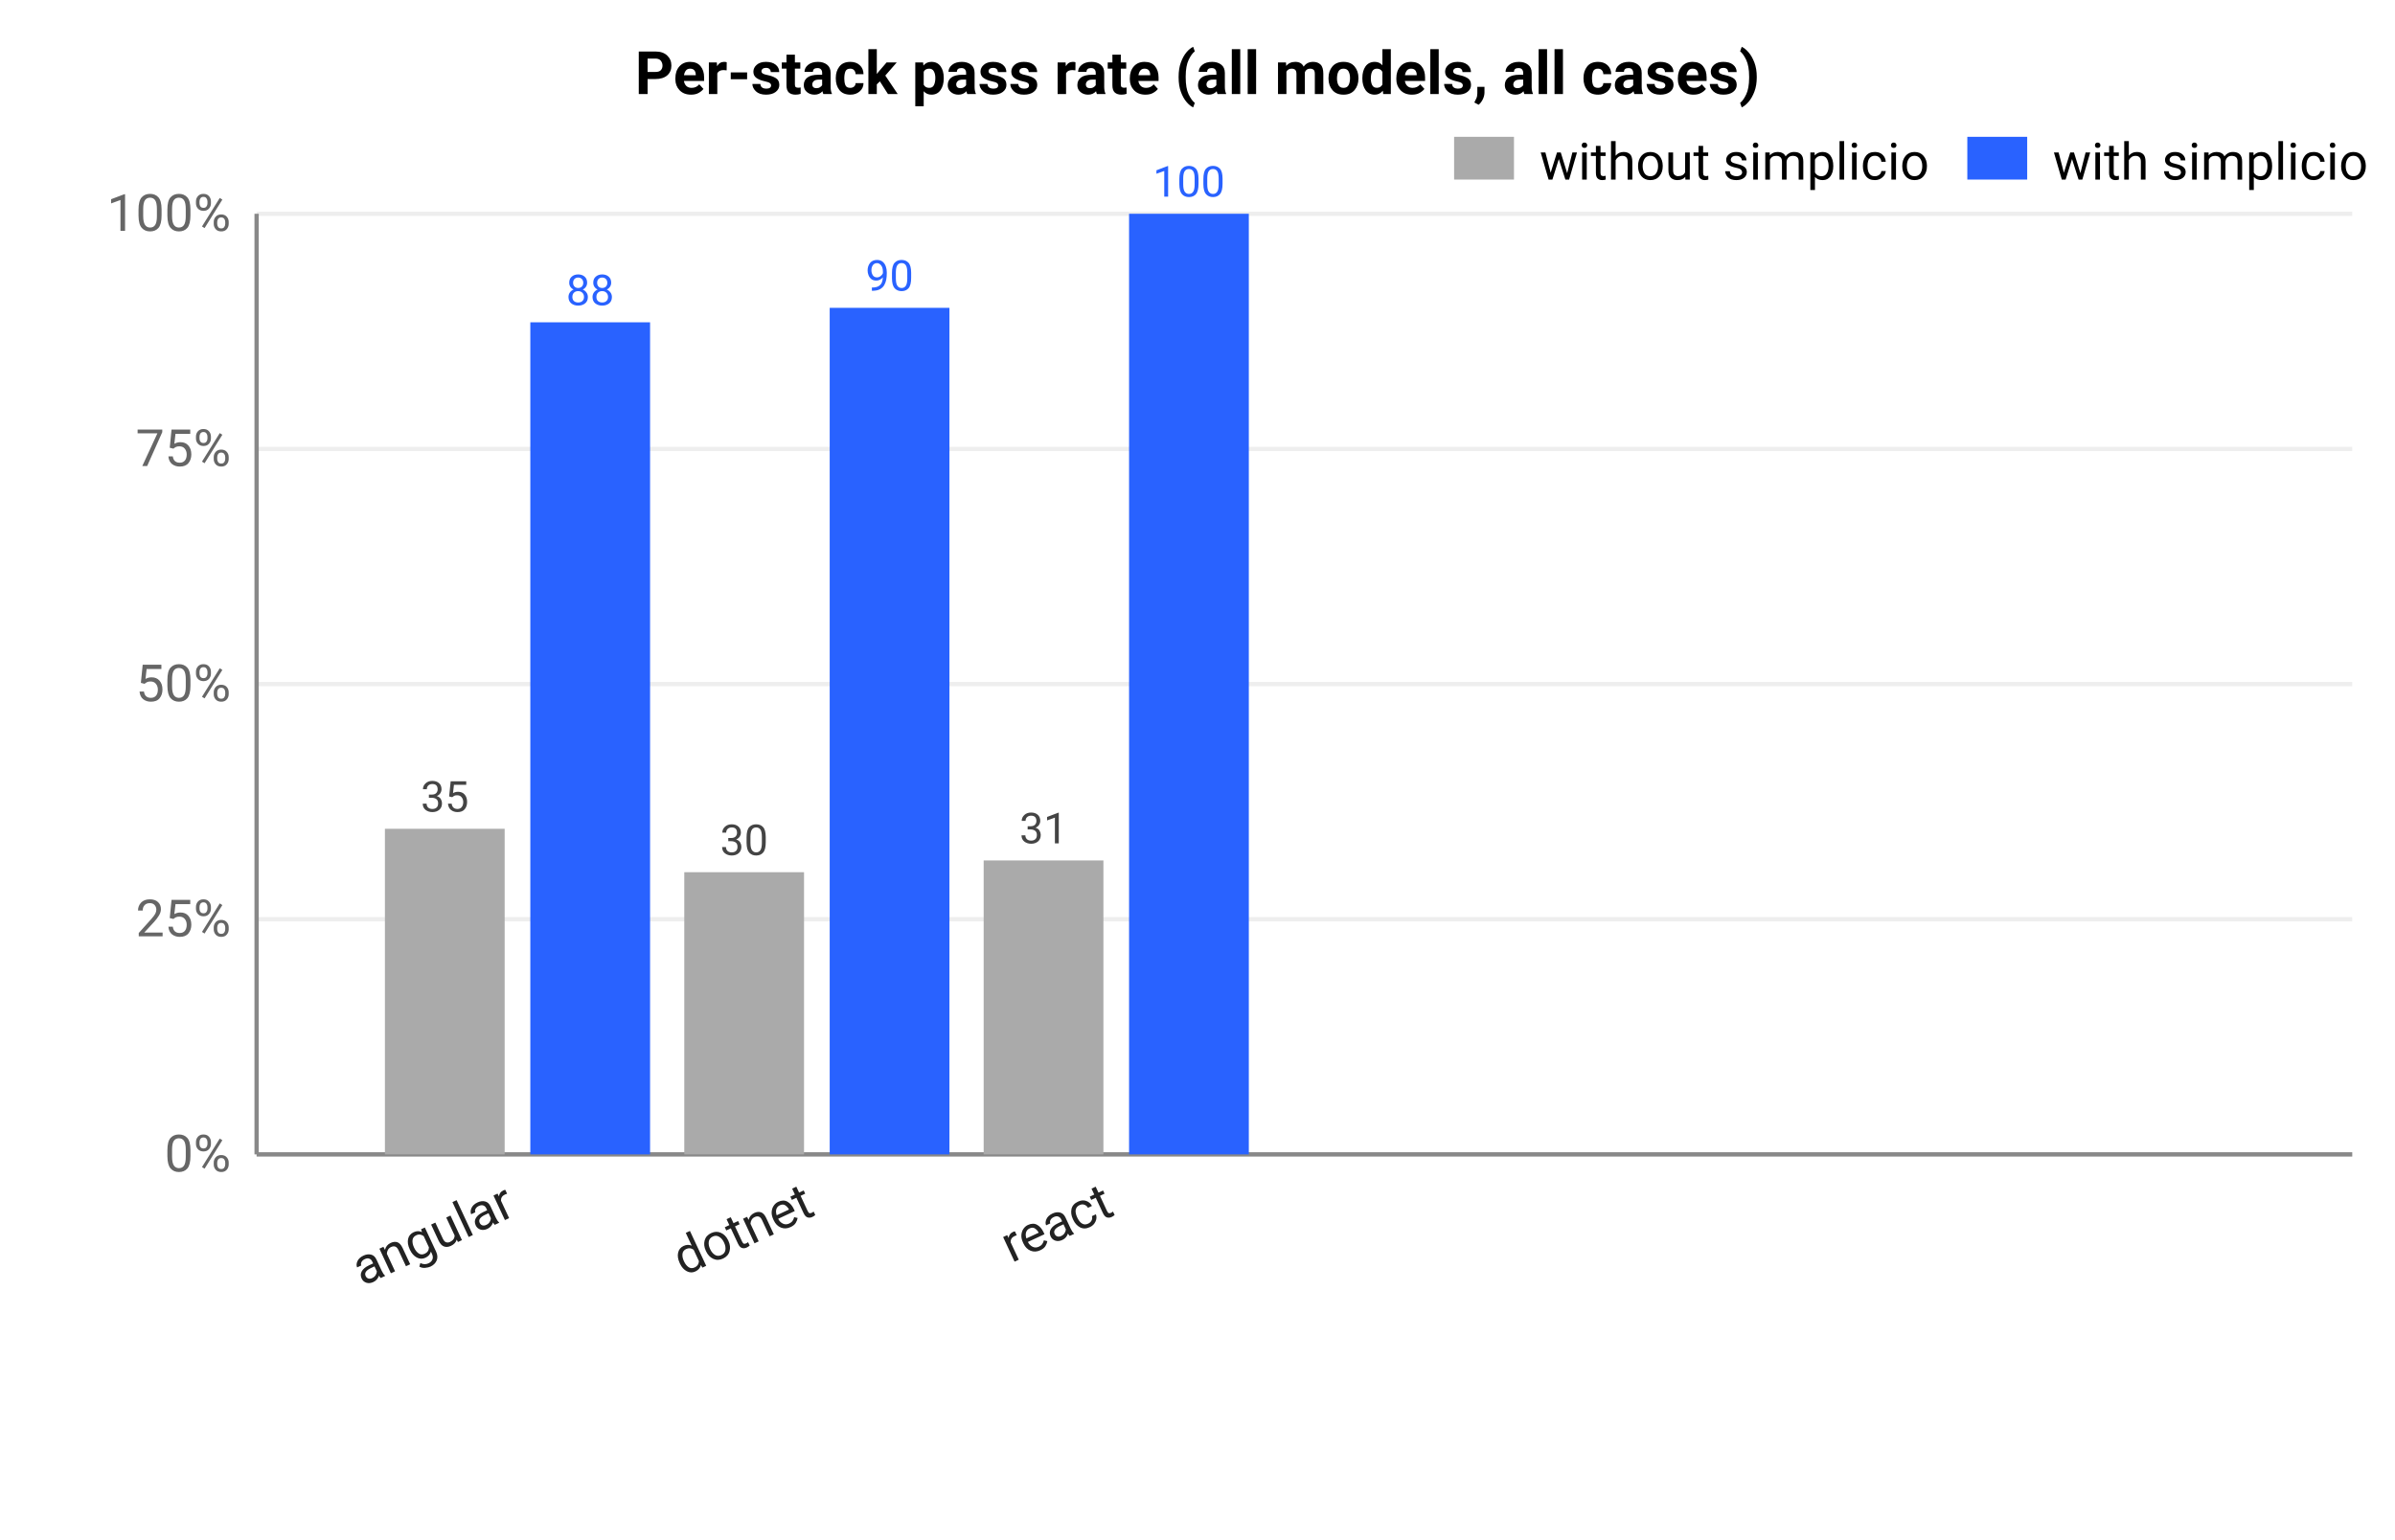
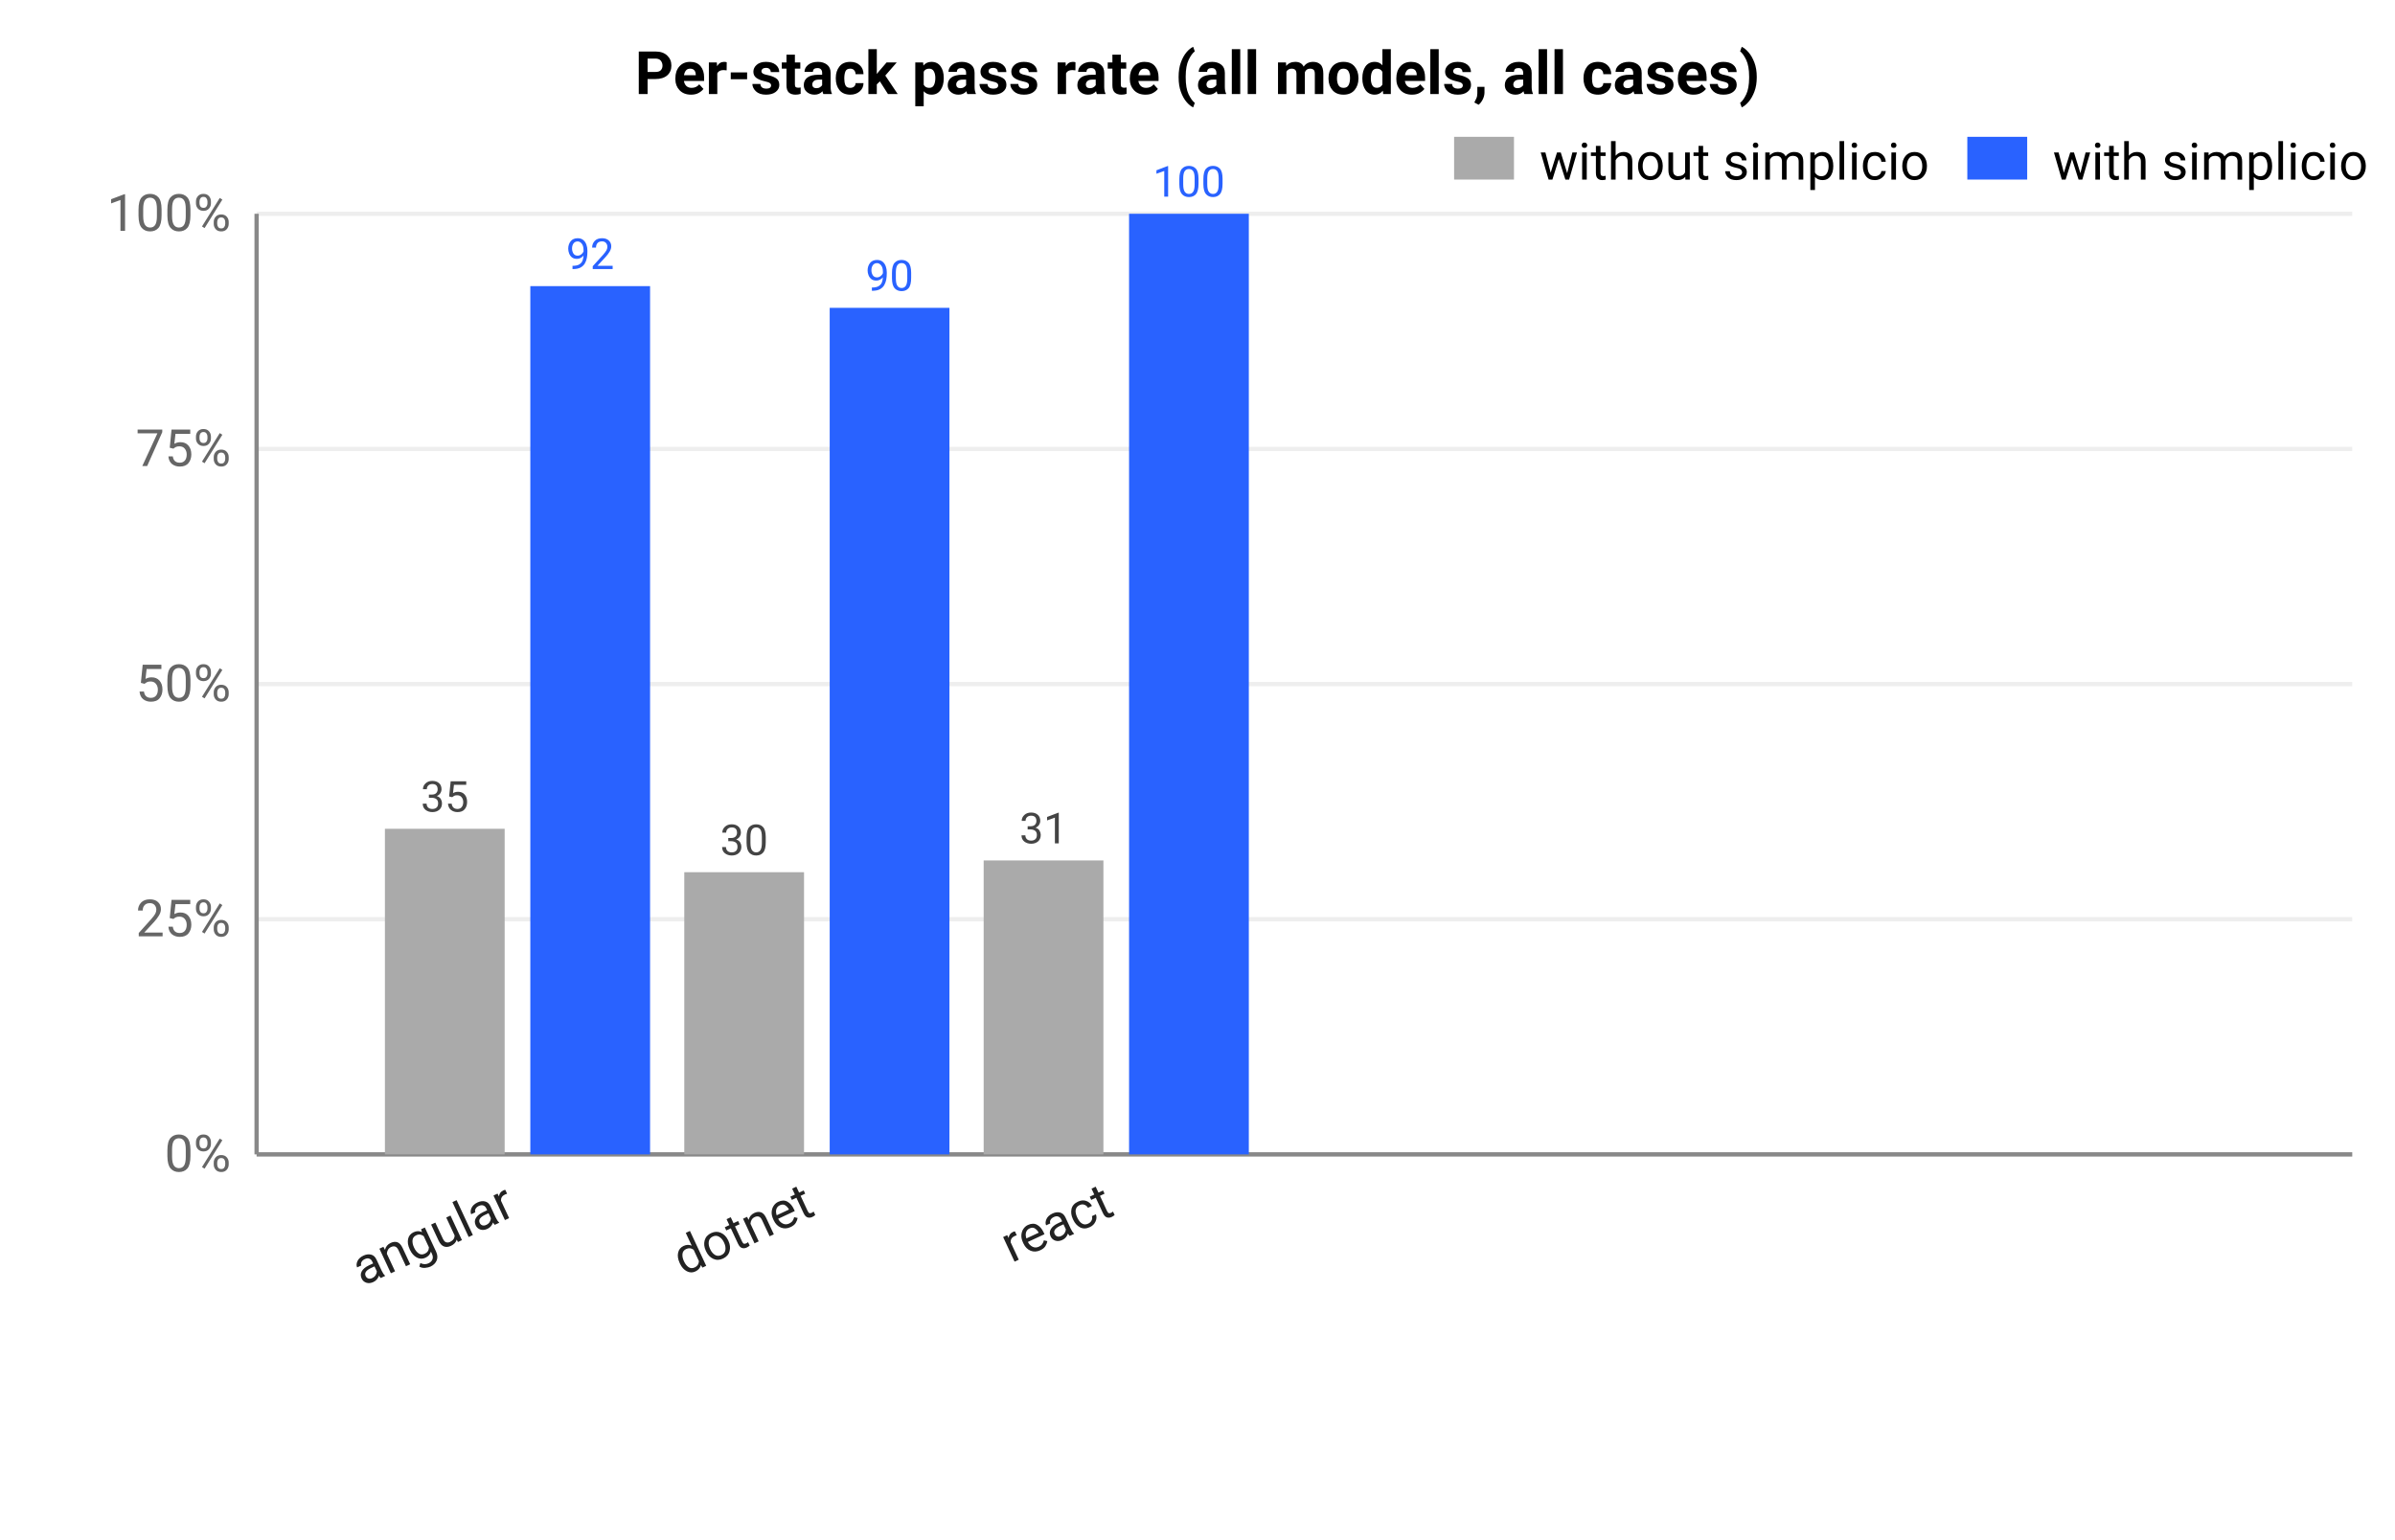
<svg xmlns="http://www.w3.org/2000/svg" viewBox="0 0 560 360" font-family="-apple-system,Segoe UI,Roboto,sans-serif" font-size="12">
  <style>.bar-sem{fill:#aaa}.bar-com{fill:#2962ff}.lbl{fill:#222}.ax{stroke:#888;stroke-width:1}.grid{stroke:#eee;stroke-width:1}</style>
  <text x="280.0" y="22" text-anchor="middle" font-weight="600" font-size="14">Per-stack pass rate (all models, all cases)</text>
  <line x1="60" y1="50.0" x2="550" y2="50.0" class="grid" />
  <text x="54" y="54.0" text-anchor="end" fill="#666">100%</text>
  <line x1="60" y1="105.0" x2="550" y2="105.0" class="grid" />
  <text x="54" y="109.0" text-anchor="end" fill="#666">75%</text>
  <line x1="60" y1="160.0" x2="550" y2="160.0" class="grid" />
  <text x="54" y="164.0" text-anchor="end" fill="#666">50%</text>
  <line x1="60" y1="215.0" x2="550" y2="215.0" class="grid" />
  <text x="54" y="219.0" text-anchor="end" fill="#666">25%</text>
  <line x1="60" y1="270.0" x2="550" y2="270.0" class="grid" />
  <text x="54" y="274.0" text-anchor="end" fill="#666">0%</text>
  <line x1="60" y1="270" x2="550" y2="270" class="ax" />
  <line x1="60" y1="50" x2="60" y2="270" class="ax" />
  <rect x="90" y="193.846" width="28" height="76.154" class="bar-sem" />
-   <rect x="124" y="75.385" width="28" height="194.615" class="bar-com" />
+   <rect x="124" y="66.923" width="28" height="203.077" class="bar-com" />
  <text x="104.0" y="189.846" text-anchor="middle" fill="#444" font-size="10">35</text>
-   <text x="138.0" y="71.385" text-anchor="middle" fill="#2962ff" font-size="10">88</text>
+   <text x="138.0" y="62.923" text-anchor="middle" fill="#2962ff" font-size="10">92</text>
  <text x="121" y="284" transform="rotate(-25 121 284)" text-anchor="end" class="lbl">angular</text>
  <rect x="160" y="204.0" width="28" height="66.0" class="bar-sem" />
  <rect x="194" y="72.0" width="28" height="198.0" class="bar-com" />
  <text x="174.0" y="200.0" text-anchor="middle" fill="#444" font-size="10">30</text>
  <text x="208.0" y="68.0" text-anchor="middle" fill="#2962ff" font-size="10">90</text>
  <text x="191" y="284" transform="rotate(-25 191 284)" text-anchor="end" class="lbl">dotnet</text>
  <rect x="230" y="201.25" width="28" height="68.75" class="bar-sem" />
  <rect x="264" y="50.0" width="28" height="220.0" class="bar-com" />
  <text x="244.0" y="197.25" text-anchor="middle" fill="#444" font-size="10">31</text>
  <text x="278.0" y="46.0" text-anchor="middle" fill="#2962ff" font-size="10">100</text>
  <text x="261" y="284" transform="rotate(-25 261 284)" text-anchor="end" class="lbl">react</text>
  <rect x="340" y="32" width="14" height="10" class="bar-sem" />
  <text x="360" y="42">without simplicio</text>
  <rect x="460" y="32" width="14" height="10" class="bar-com" />
  <text x="480" y="42">with simplicio</text>
</svg>
